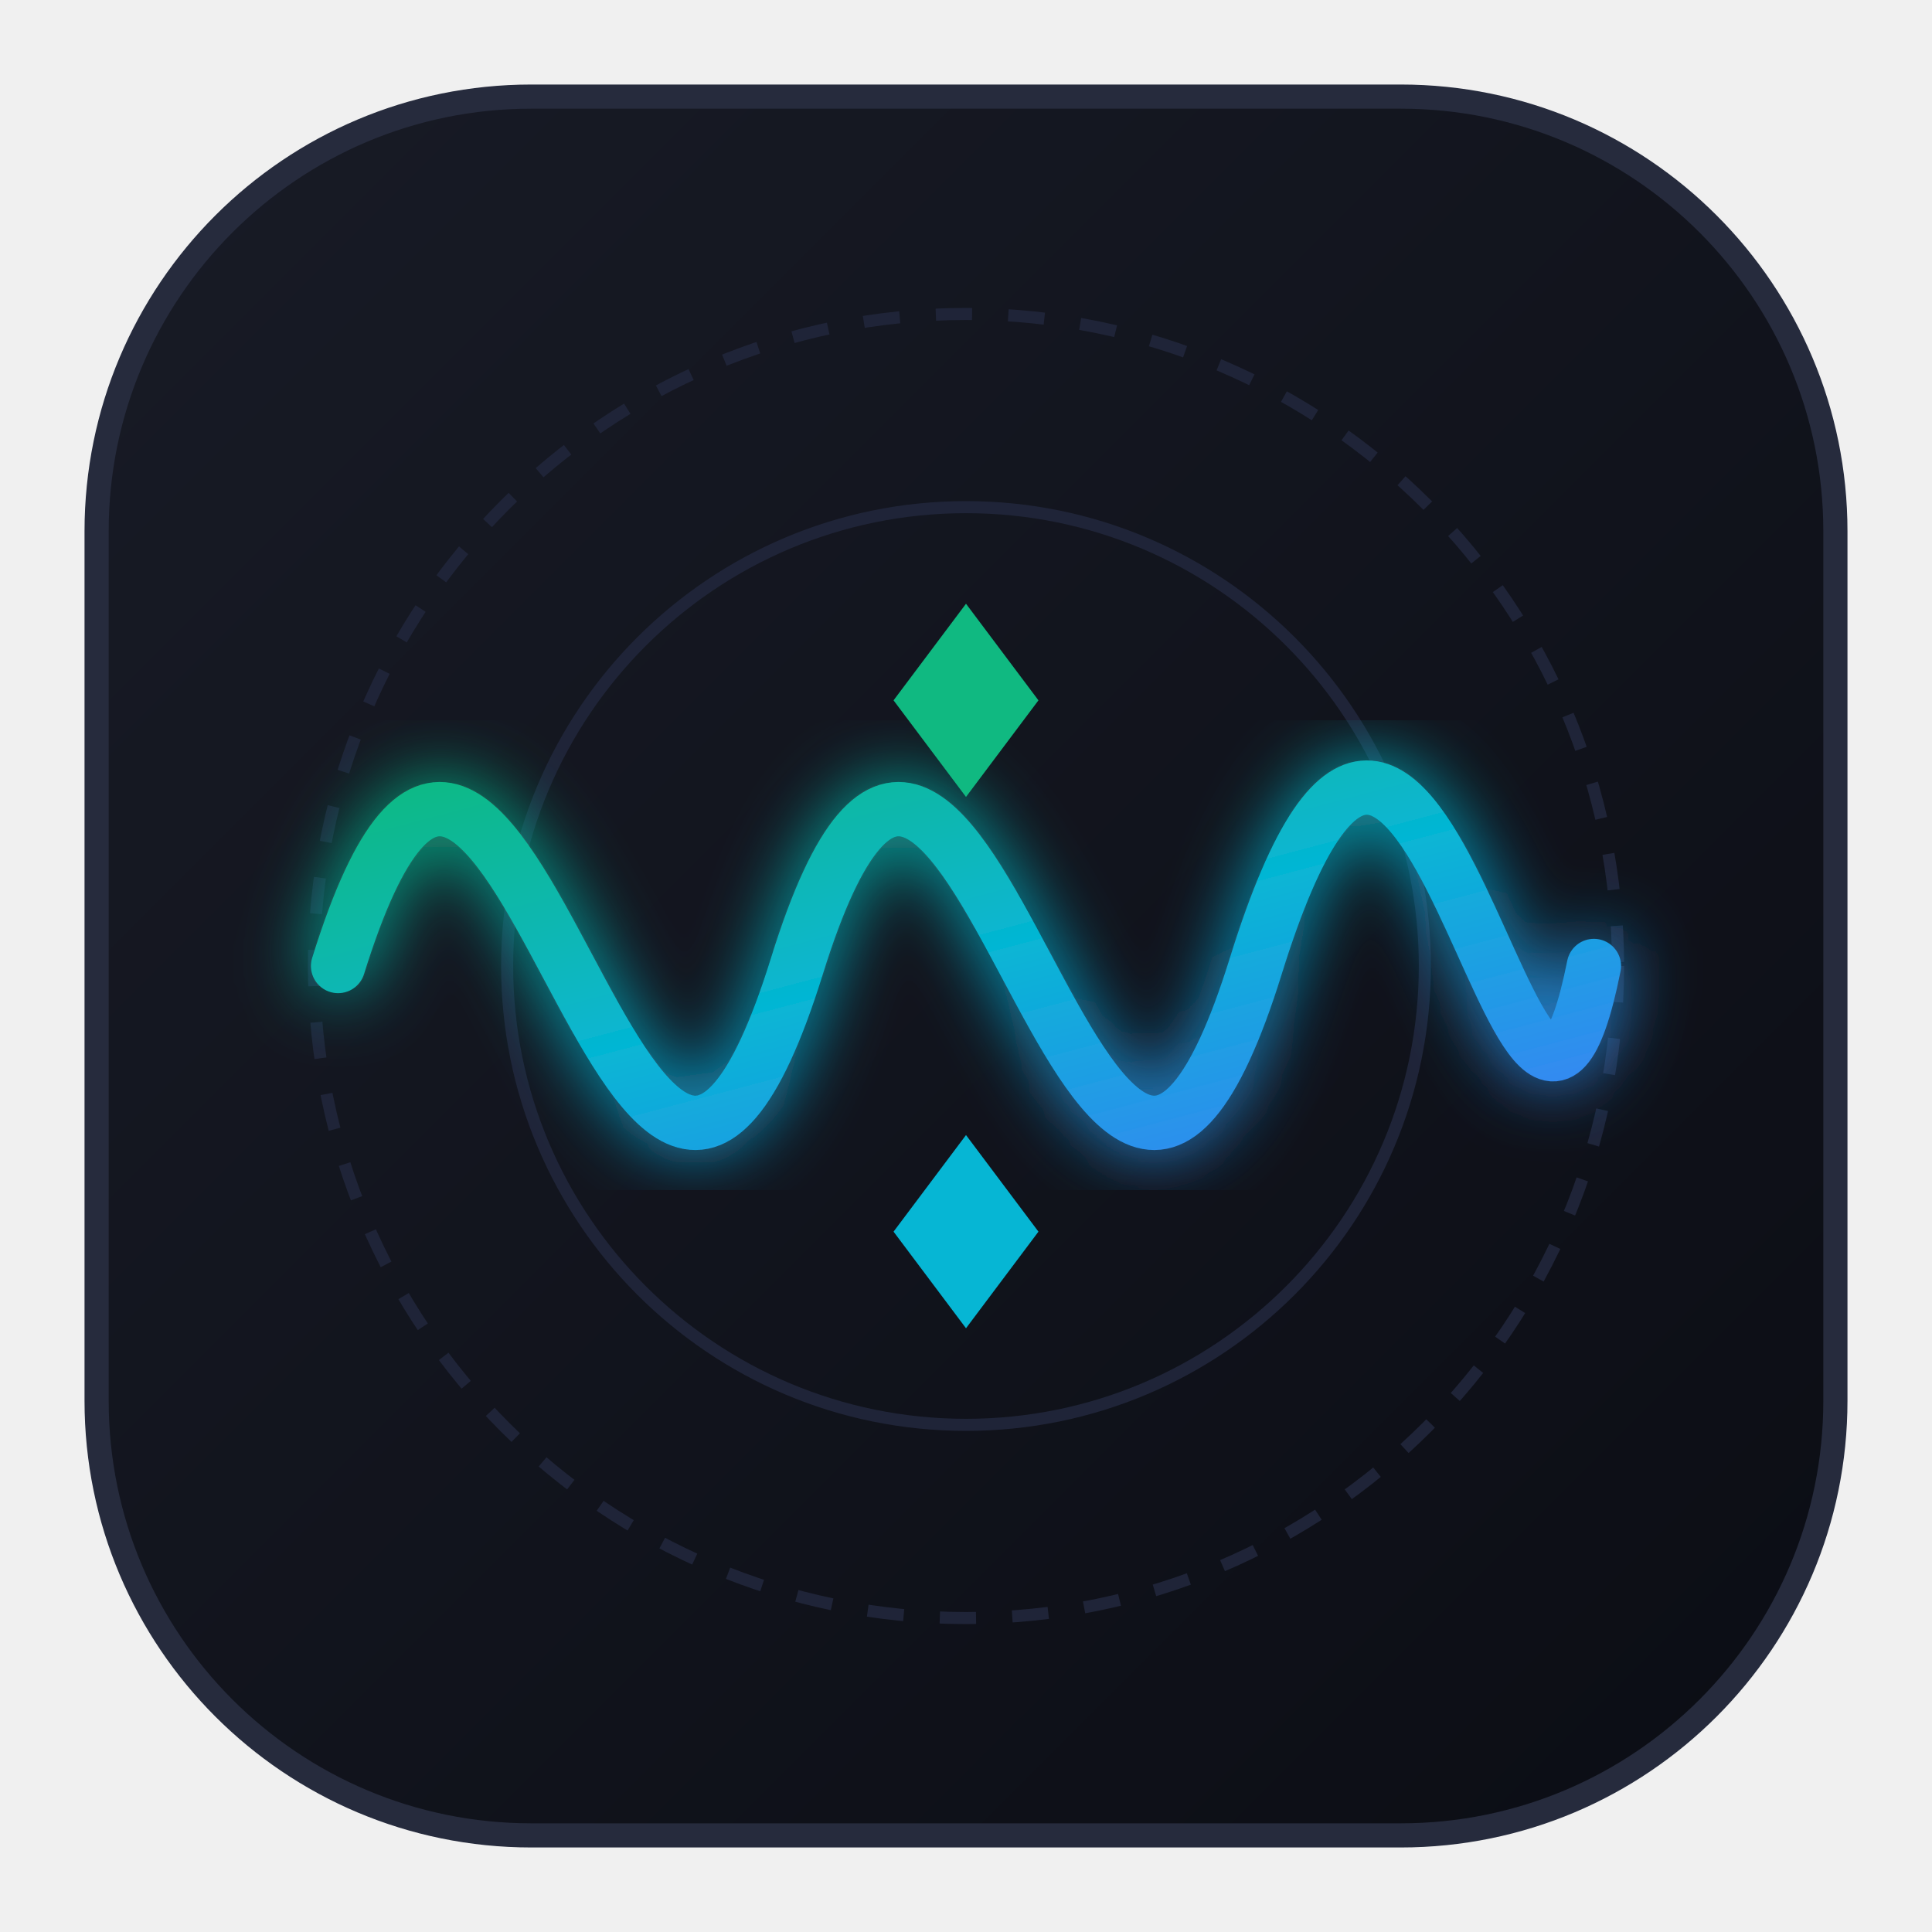
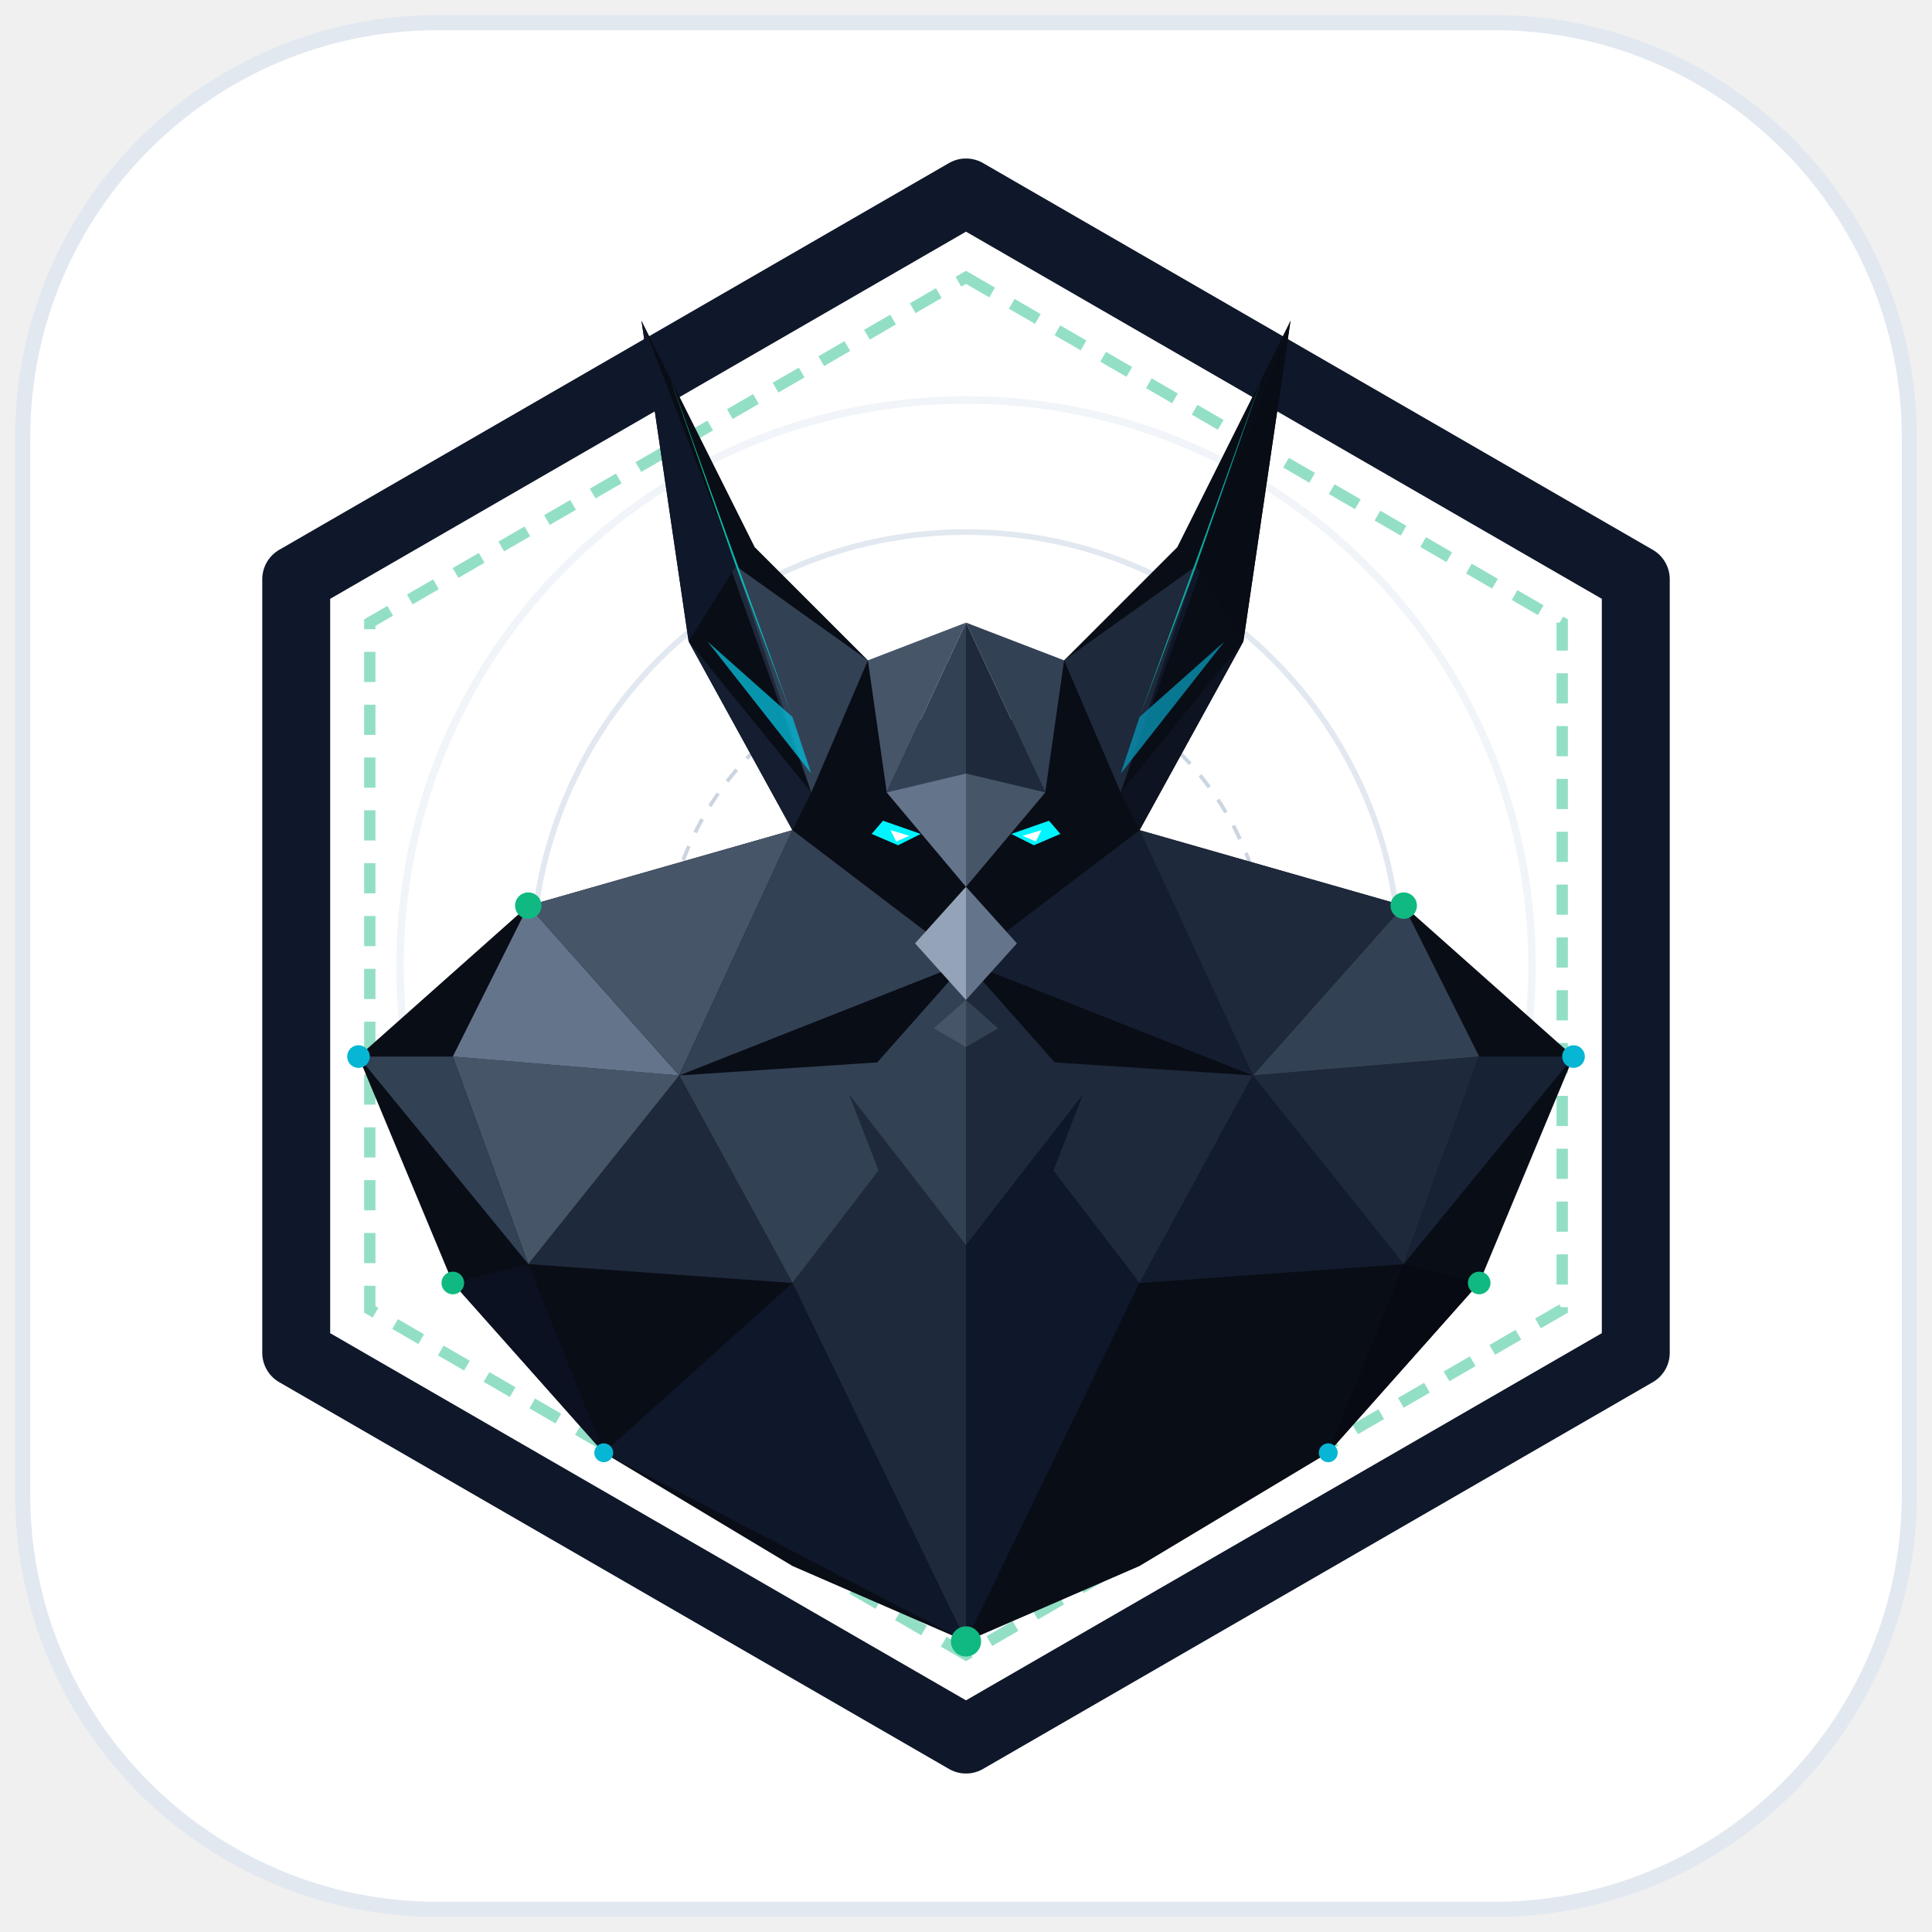
- <svg xmlns="http://www.w3.org/2000/svg" viewBox="0 0 160 160" width="160" height="160">
+ <svg xmlns="http://www.w3.org/2000/svg" viewBox="0 0 1024 1024" width="1024" height="1024">
  <defs>
-     <linearGradient id="wfGrad" x1="0%" y1="0%" x2="100%" y2="100%">
+     <linearGradient id="emeraldGlow" x1="0%" y1="0%" x2="100%" y2="100%">
      <stop offset="0%" stop-color="#10b981" />
-       <stop offset="50%" stop-color="#06b6d4" />
-       <stop offset="100%" stop-color="#3b82f6" />
+       <stop offset="100%" stop-color="#06b6d4" />
    </linearGradient>
-     <linearGradient id="bgGrad" x1="0%" y1="0%" x2="100%" y2="100%">
-       <stop offset="0%" stop-color="#181b26" />
-       <stop offset="100%" stop-color="#0b0d14" />
+     <linearGradient id="facetHighlight" x1="0%" y1="0%" x2="0%" y2="100%">
+       <stop offset="0%" stop-color="#64748b" />
+       <stop offset="100%" stop-color="#334155" />
    </linearGradient>
-     <filter id="glow" x="-20%" y="-20%" width="140%" height="140%">
-       <feGaussianBlur stdDeviation="3" result="blur" />
-       <feComposite in="SourceGraphic" in2="blur" operator="over" />
-     </filter>
+     <linearGradient id="wingGradL" x1="0%" y1="0%" x2="100%" y2="100%">
+       <stop offset="0%" stop-color="#334155" />
+       <stop offset="100%" stop-color="#0f172a" />
+     </linearGradient>
+     <linearGradient id="wingGradR" x1="100%" y1="0%" x2="0%" y2="100%">
+       <stop offset="0%" stop-color="#1e293b" />
+       <stop offset="100%" stop-color="#090d16" />
+     </linearGradient>
  </defs>
-   <rect x="8" y="8" width="144" height="144" rx="36" fill="url(#bgGrad)" stroke="#262b3d" stroke-width="2" />
-   <circle cx="80" cy="80" r="54" fill="none" stroke="#1f2438" stroke-width="1" stroke-dasharray="3 3" />
-   <circle cx="80" cy="80" r="38" fill="none" stroke="#1f2438" stroke-width="1" />
-   <path d="M 28 80 C 42 35, 52 125, 66 80 C 80 35, 90 125, 104 80 C 118 35, 126 110, 132 80" fill="none" stroke="url(#wfGrad)" stroke-width="4.5" stroke-linecap="round" stroke-linejoin="round" filter="url(#glow)" />
-   <polygon points="80,50 86,58 80,66 74,58" fill="#10b981" />
-   <polygon points="80,94 86,102 80,110 74,102" fill="#06b6d4" />
+   <rect x="12" y="12" width="1000" height="1000" rx="220" fill="#ffffff" stroke="#e2e8f0" stroke-width="8" />
+   <polygon points="512,102 867,307 867,717 512,922 157,717 157,307" fill="none" stroke="#0f172a" stroke-width="36" stroke-linejoin="round" />
+   <polygon points="512,147 828,330 828,694 512,877 196,694 196,330" fill="none" stroke="#10b981" stroke-width="6" stroke-dasharray="16 12" opacity="0.45" />
+   <circle cx="512" cy="512" r="300" fill="none" stroke="#f1f5f9" stroke-width="4" />
+   <circle cx="512" cy="512" r="230" fill="none" stroke="#e2e8f0" stroke-width="3" />
+   <circle cx="512" cy="512" r="160" fill="none" stroke="#cbd5e1" stroke-width="2" stroke-dasharray="8 8" />
+   <polygon points="512,410 470,360 400,290 340,170 365,340 420,440 280,480 190,560 240,680 320,770 420,830 512,870 604,830 704,770 784,680 834,560 744,480 604,440 659,340 684,170 624,290 554,360" fill="#090d16" />
+   <polygon points="512,560 420,680 512,870" fill="#1e293b" />
+   <polygon points="512,560 360,570 420,680" fill="#334155" />
+   <polygon points="420,680 320,770 512,870" fill="#0f172a" />
+   <polygon points="360,570 280,670 420,680" fill="#1e293b" />
+   <polygon points="360,570 240,560 280,670" fill="#475569" />
+   <polygon points="280,670 240,680 320,770" fill="#0b1120" />
+   <polygon points="240,560 190,560 280,670" fill="#334155" />
+   <polygon points="360,570 280,480 240,560" fill="#64748b" />
+   <polygon points="420,440 280,480 360,570" fill="#475569" />
+   <polygon points="512,510 420,440 360,570" fill="#334155" />
+   <polygon points="512,560 604,680 512,870" fill="#0f172a" />
+   <polygon points="512,560 664,570 604,680" fill="#1e293b" />
+   <polygon points="604,680 704,770 512,870" fill="#090d16" />
+   <polygon points="664,570 744,670 604,680" fill="#131c2e" />
+   <polygon points="664,570 784,560 744,670" fill="#1e293b" />
+   <polygon points="744,670 784,680 704,770" fill="#070a12" />
+   <polygon points="784,560 834,560 744,670" fill="#182235" />
+   <polygon points="664,570 744,480 784,560" fill="#334155" />
+   <polygon points="604,440 744,480 664,570" fill="#1e293b" />
+   <polygon points="512,510 604,440 664,570" fill="#151e30" />
+   <polygon points="512,510 450,580 512,660" fill="#334155" />
+   <polygon points="512,510 574,580 512,660" fill="#1e293b" />
+   <polygon points="512,660 450,580 512,740" fill="#1e293b" />
+   <polygon points="512,660 574,580 512,740" fill="#0f172a" />
+   <polygon points="430,420 340,170 390,300" fill="#1e293b" />
+   <polygon points="430,420 390,300 460,350" fill="#334155" />
+   <polygon points="340,170 390,300 365,340" fill="#0f172a" />
+   <polygon points="430,420 365,340 420,440" fill="#151e30" />
+   <polygon points="390,300 355,200 420,380" fill="url(#emeraldGlow)" />
+   <polygon points="420,380 375,340 430,410" fill="#06b6d4" opacity="0.8" />
+   <polygon points="594,420 684,170 634,300" fill="#0f172a" />
+   <polygon points="594,420 634,300 564,350" fill="#1e293b" />
+   <polygon points="684,170 634,300 659,340" fill="#080c14" />
+   <polygon points="594,420 659,340 604,440" fill="#0d1320" />
+   <polygon points="634,300 669,200 604,380" fill="url(#emeraldGlow)" opacity="0.9" />
+   <polygon points="604,380 649,340 594,410" fill="#0891b2" opacity="0.8" />
+   <polygon points="512,330 460,350 470,420" fill="#475569" />
+   <polygon points="512,330 564,350 554,420" fill="#334155" />
+   <polygon points="512,330 470,420 512,470" fill="#334155" />
+   <polygon points="512,330 554,420 512,470" fill="#1e293b" />
+   <polygon points="512,410 470,420 512,470" fill="#64748b" />
+   <polygon points="512,410 554,420 512,470" fill="#475569" />
+   <polygon points="512,470 485,500 512,530" fill="#94a3b8" />
+   <polygon points="512,470 539,500 512,530" fill="#64748b" />
+   <polygon points="512,530 495,545 512,555" fill="#475569" />
+   <polygon points="512,530 529,545 512,555" fill="#334155" />
+   <polygon points="468,435 488,442 476,448 462,442" fill="#00f5ff" />
+   <polygon points="472,440 482,443 475,446" fill="#ffffff" />
+   <polygon points="556,435 536,442 548,448 562,442" fill="#00f5ff" />
+   <polygon points="552,440 542,443 549,446" fill="#ffffff" />
+   <circle cx="280" cy="480" r="7" fill="#10b981" />
+   <circle cx="744" cy="480" r="7" fill="#10b981" />
+   <circle cx="190" cy="560" r="6" fill="#06b6d4" />
+   <circle cx="834" cy="560" r="6" fill="#06b6d4" />
+   <circle cx="240" cy="680" r="6" fill="#10b981" />
+   <circle cx="784" cy="680" r="6" fill="#10b981" />
+   <circle cx="320" cy="770" r="5" fill="#06b6d4" />
+   <circle cx="704" cy="770" r="5" fill="#06b6d4" />
+   <circle cx="512" cy="870" r="8" fill="#10b981" />
</svg>
